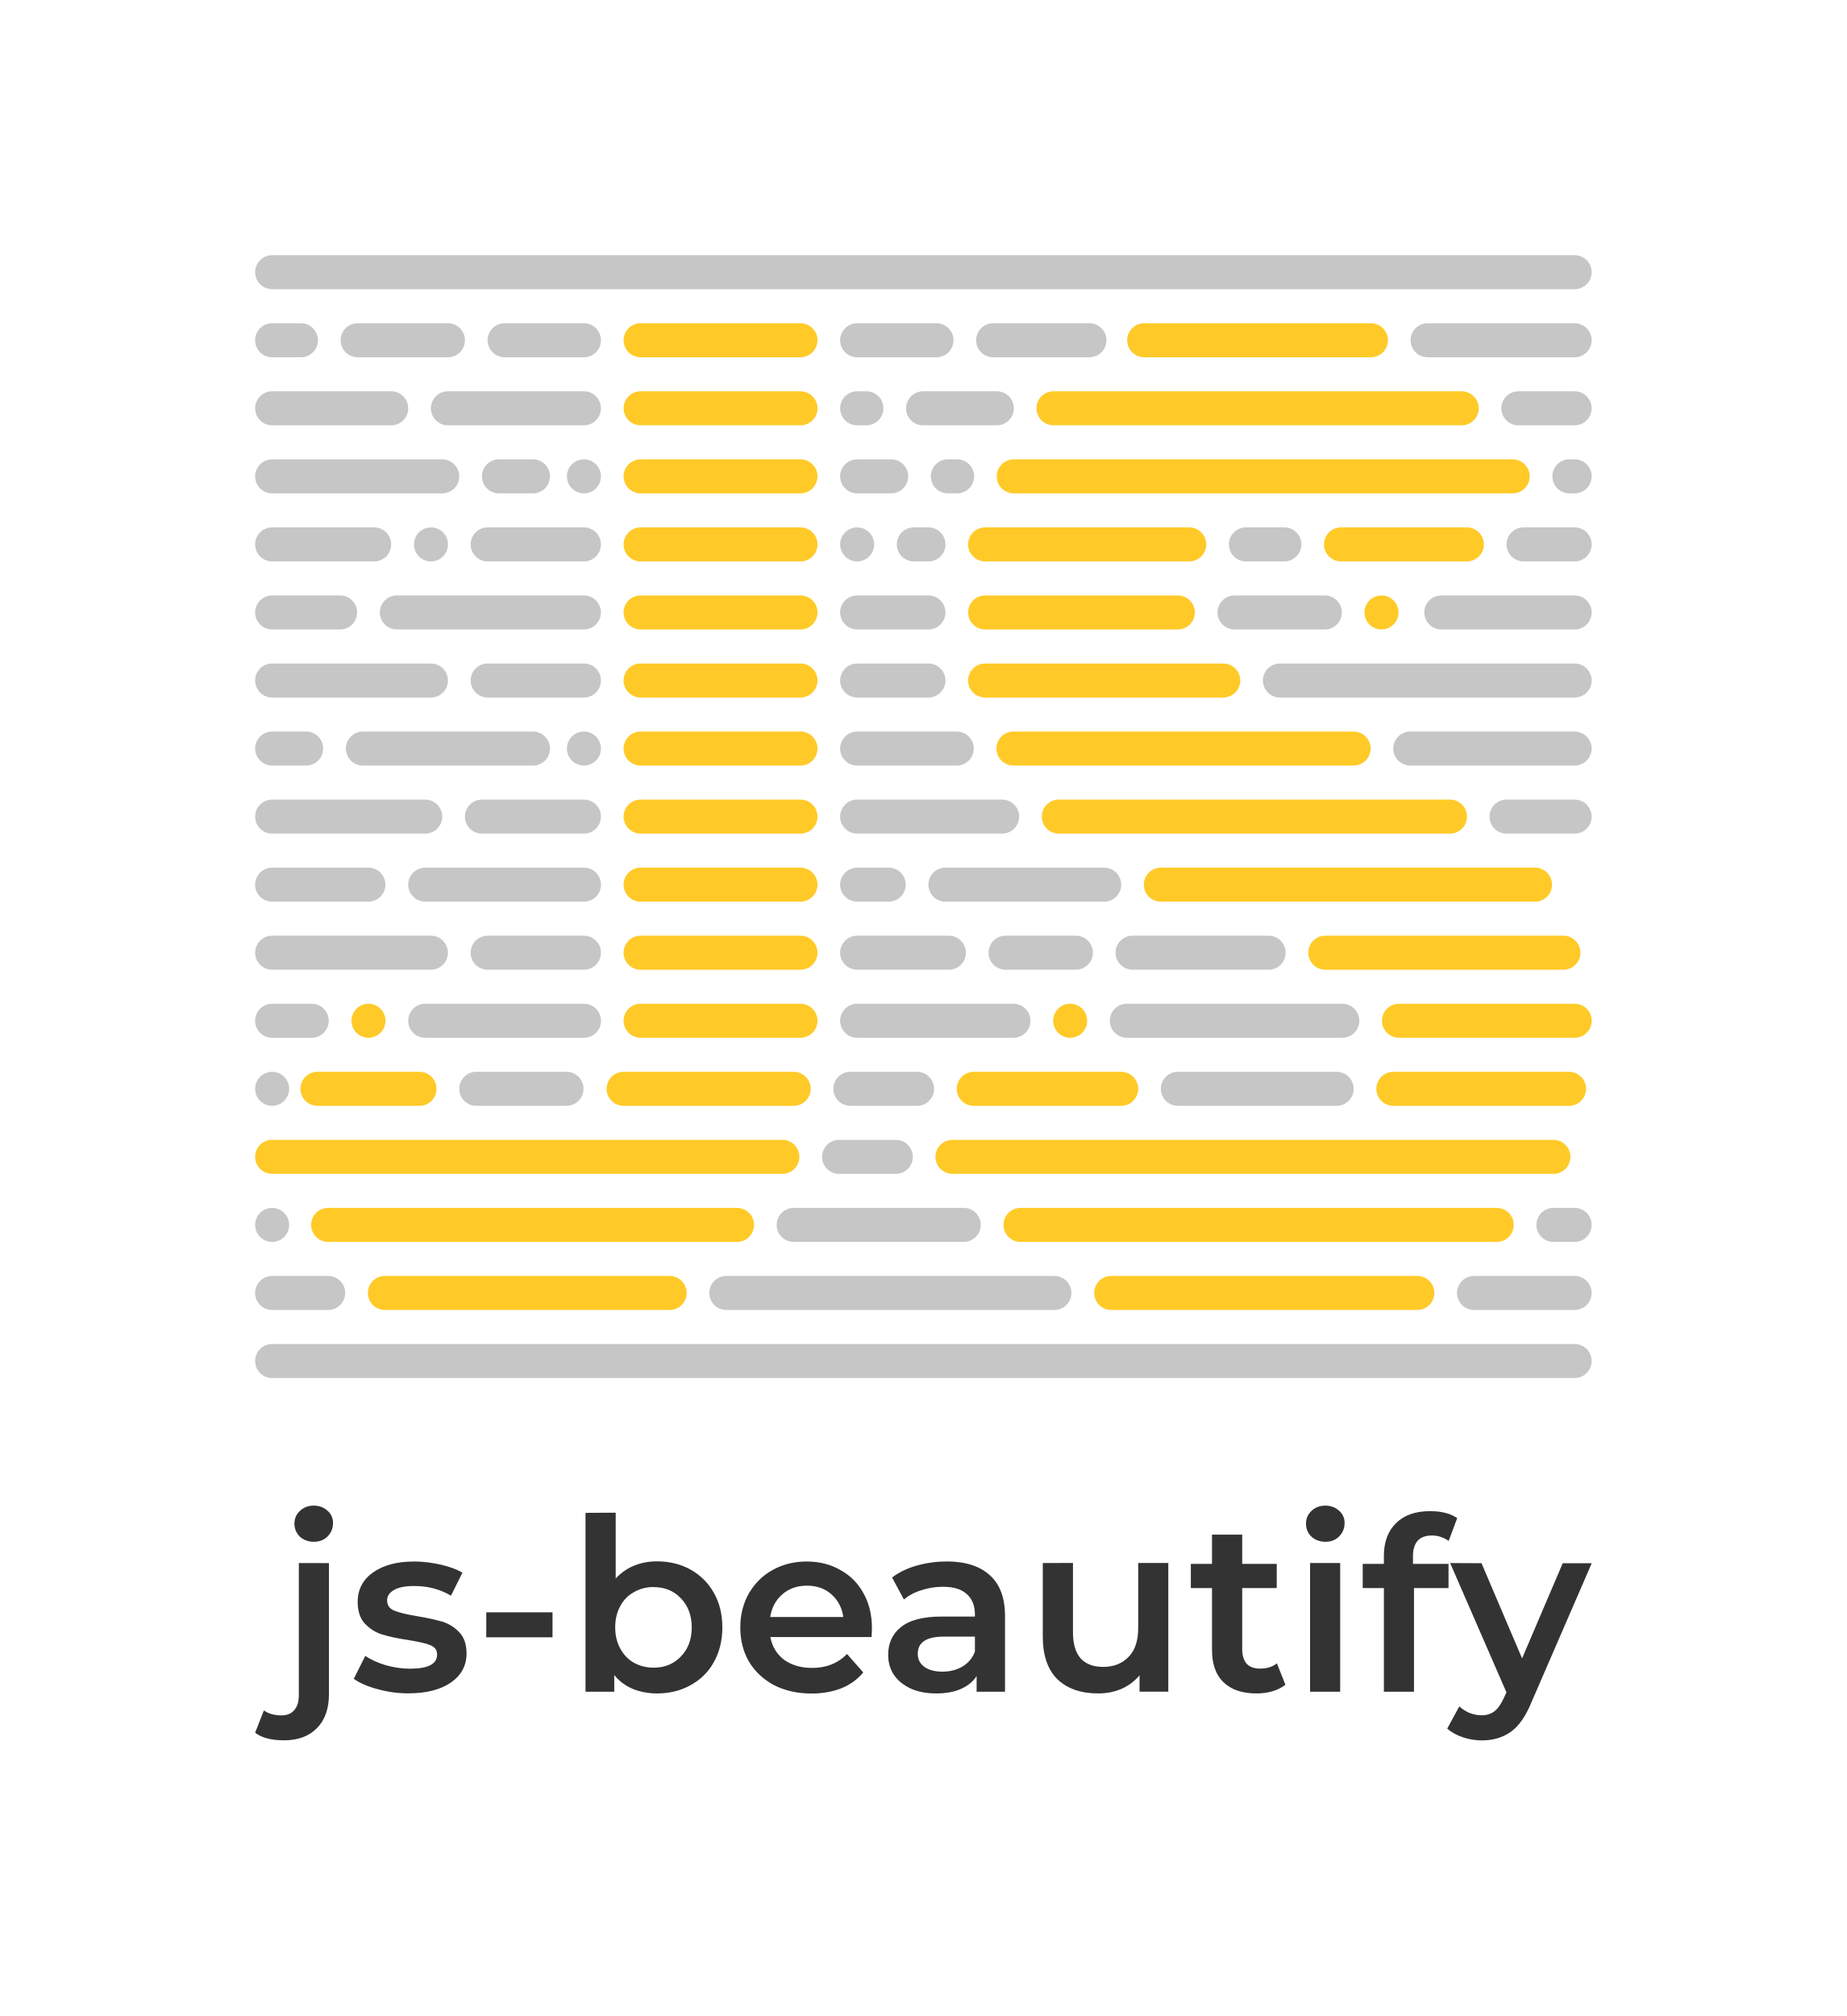
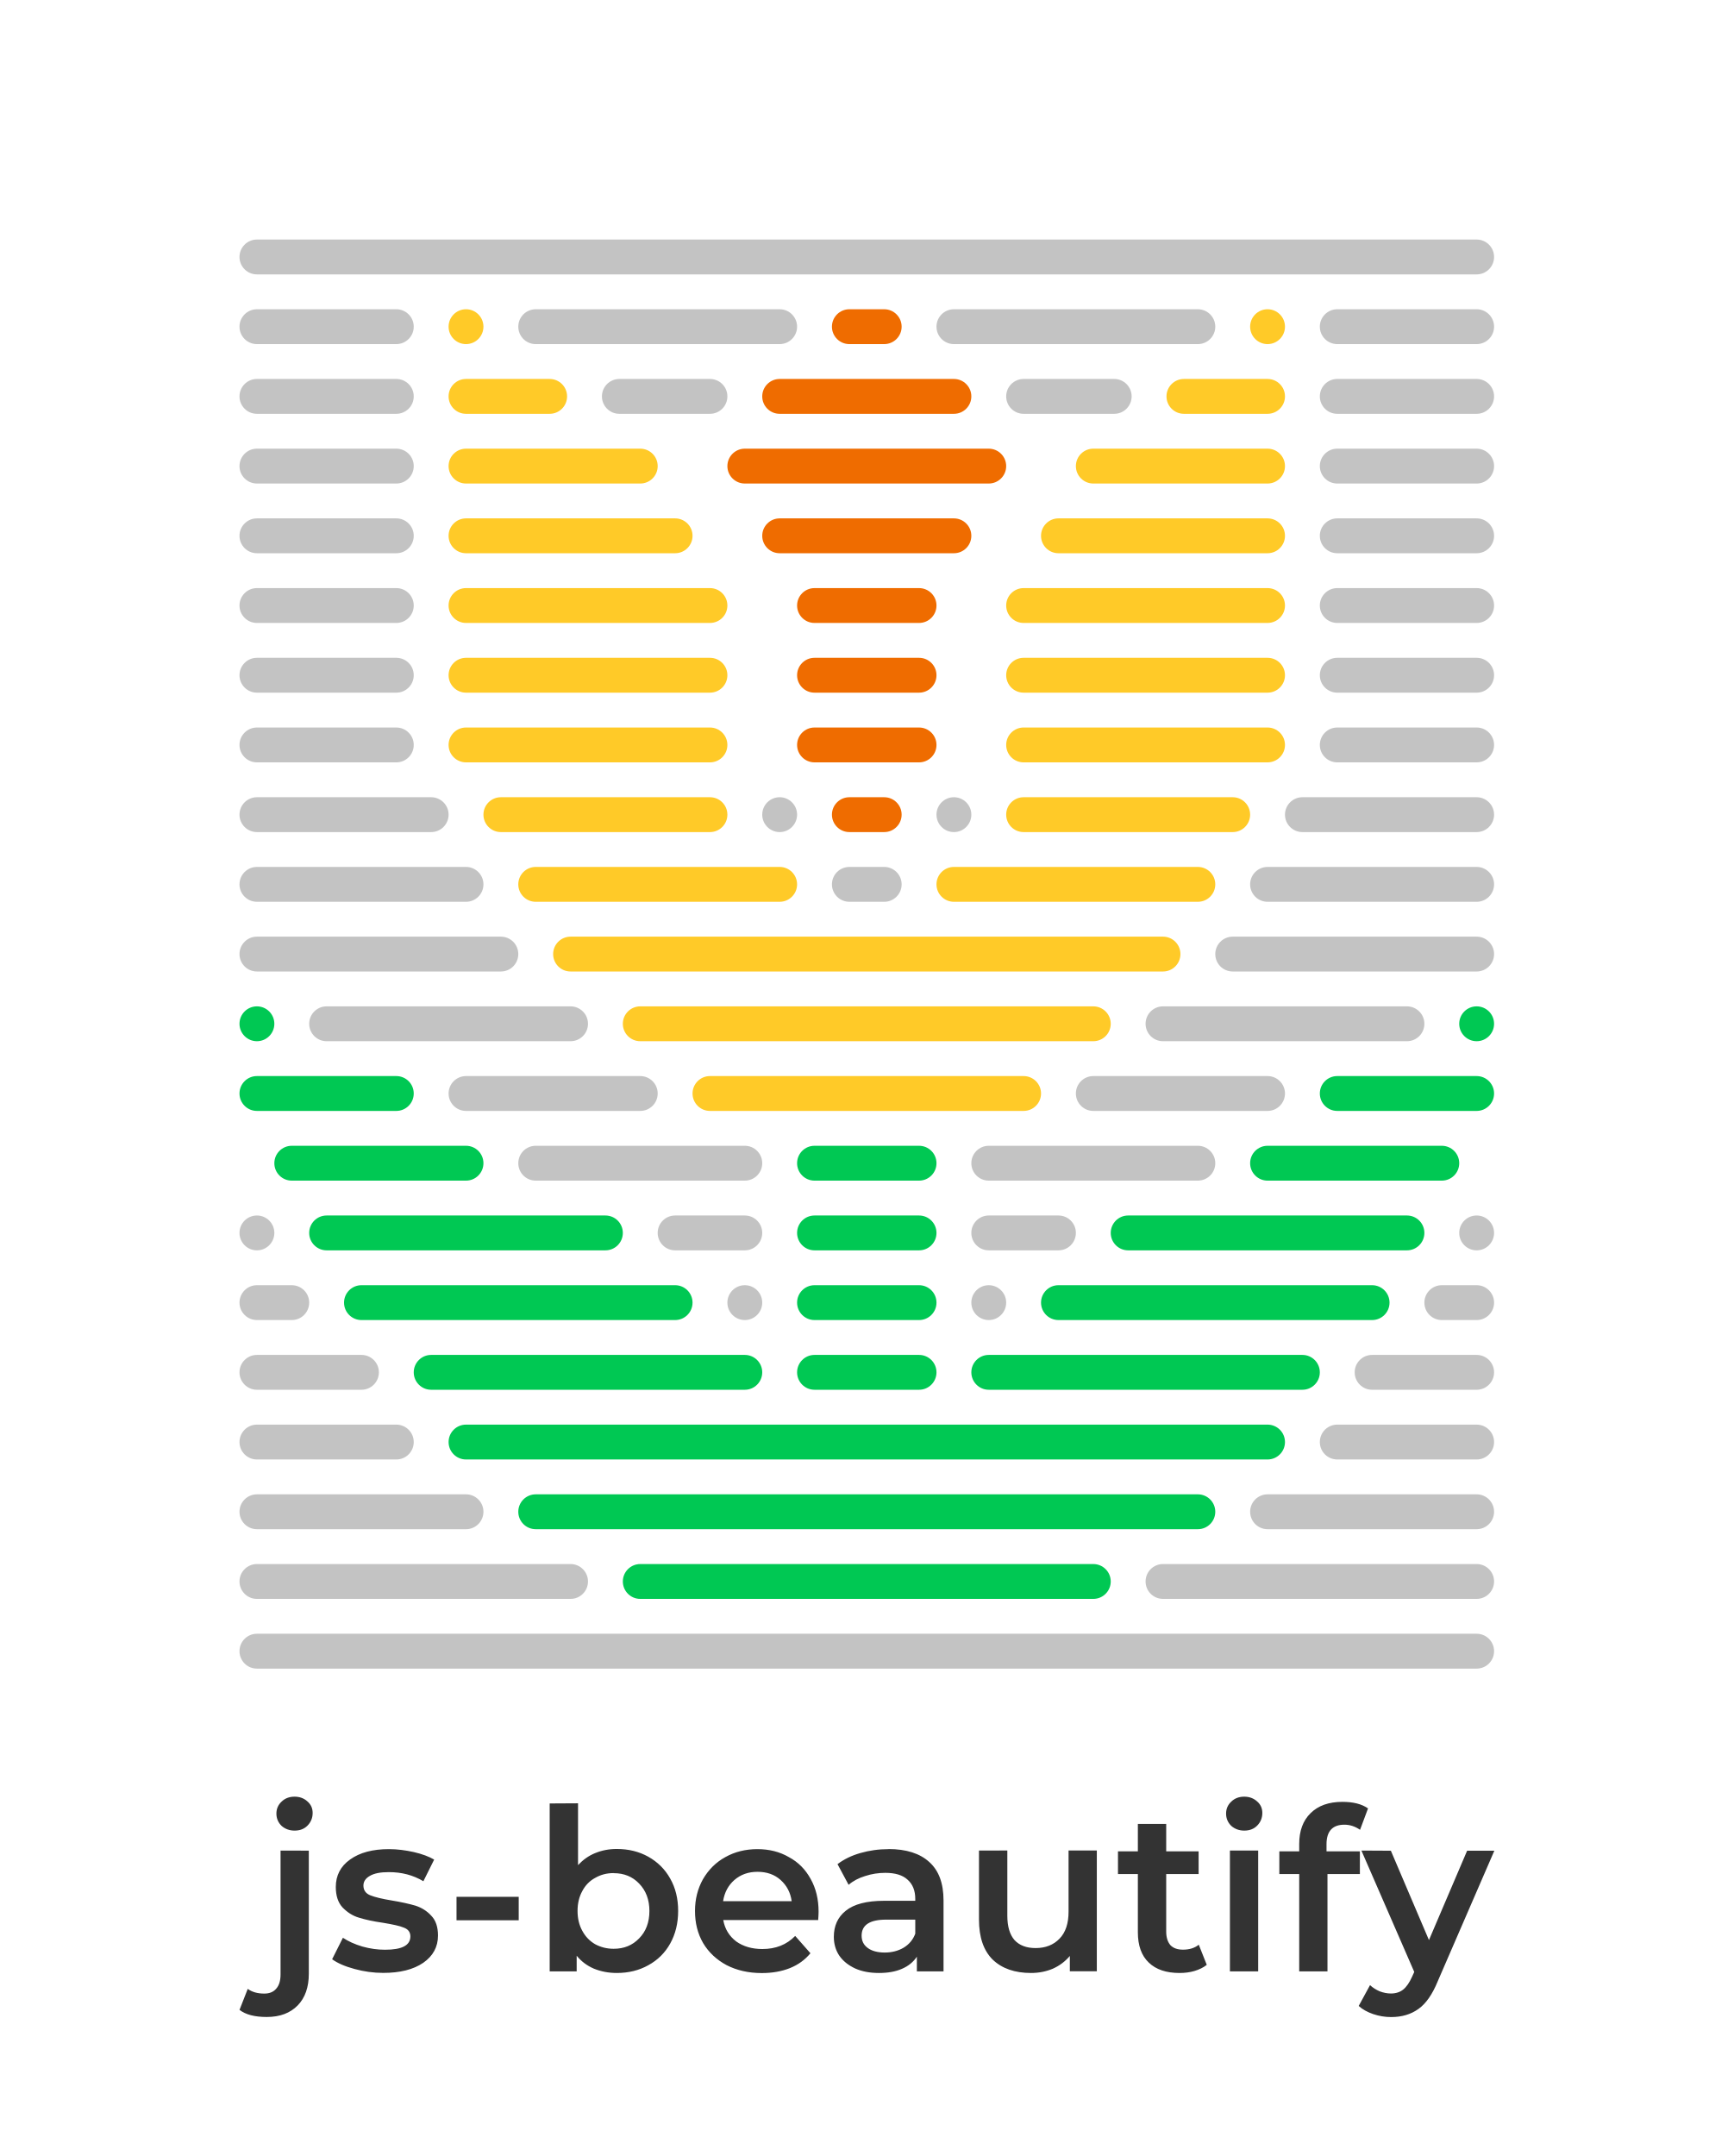
- <svg xmlns="http://www.w3.org/2000/svg" version="1.1" viewBox="0 0 217.168 237">
-   <g id="javascript">
-     <rect x="43.256" y="150" width="37.488" height="4" rx="2" fill="#ffca28" />
-     <rect x="36.584" y="142" width="52.08" height="4" rx="2" fill="#ffca28" />
-     <rect x="30" y="134" width="64" height="4" rx="2" fill="#ffca28" />
-     <rect x="35.328" y="126" width="16" height="4" rx="2" fill="#ffca28" />
-     <rect x="41.328" y="118" width="4" height="4" rx="2" fill="#ffca28" />
-     <rect x="71.328" y="126" width="24" height="4" rx="2" fill="#ffca28" />
-     <rect x="73.328" y="118" width="22.8" height="4" rx="2" fill="#ffca28" />
-     <rect x="73.328" y="110" width="22.8" height="4" rx="2" fill="#ffca28" />
-     <rect x="73.328" y="102" width="22.8" height="4" rx="2" fill="#ffca28" />
-     <rect x="73.328" y="94" width="22.8" height="4" rx="2" fill="#ffca28" />
-     <rect x="73.328" y="86" width="22.8" height="4" rx="2" fill="#ffca28" />
-     <rect x="73.328" y="78" width="22.8" height="4" rx="2" fill="#ffca28" />
-     <rect x="73.328" y="70" width="22.8" height="4" rx="2" fill="#ffca28" />
-     <rect x="73.328" y="62" width="22.8" height="4" rx="2" fill="#ffca28" />
-     <rect x="73.328" y="54" width="22.8" height="4" rx="2" fill="#ffca28" />
-     <rect x="73.328" y="46" width="22.8" height="4" rx="2" fill="#ffca28" />
-     <rect x="73.328" y="38" width="22.8" height="4" rx="2" fill="#ffca28" />
-     <rect x="128.664" y="150" width="40" height="4" rx="2" fill="#ffca28" />
-     <rect x="118" y="142" width="60" height="4" rx="2" fill="#ffca28" />
-     <rect x="110" y="134" width="74.664" height="4" rx="2" fill="#ffca28" />
-     <rect x="112.504" y="126" width="21.336" height="4" rx="2" fill="#ffca28" />
-     <rect x="123.84" y="118" width="4" height="4" rx="2" fill="#ffca28" />
-     <rect x="161.84" y="126" width="24.664" height="4" rx="2" fill="#ffca28" />
-     <rect x="162.504" y="118" width="24.664" height="4" rx="2" fill="#ffca28" />
-     <rect x="153.84" y="110" width="32" height="4" rx="2" fill="#ffca28" />
-     <rect x="134.504" y="102" width="48" height="4" rx="2" fill="#ffca28" />
-     <rect x="122.504" y="94" width="50" height="4" rx="2" fill="#ffca28" />
-     <rect x="117.168" y="86" width="44" height="4" rx="2" fill="#ffca28" />
-     <rect x="113.84" y="78" width="32" height="4" rx="2" fill="#ffca28" />
-     <rect x="113.84" y="70" width="26.664" height="4" rx="2" fill="#ffca28" />
-     <rect x="113.84" y="62" width="28" height="4" rx="2" fill="#ffca28" />
-     <rect x="160.448" y="70" width="4" height="4" rx="2" fill="#ffca28" />
-     <rect x="155.688" y="62" width="18.8" height="4" rx="2" fill="#ffca28" />
-     <rect x="117.208" y="54" width="62.664" height="4" rx="2" fill="#ffca28" />
-     <rect x="121.88" y="46" width="52" height="4" rx="2" fill="#ffca28" />
-     <rect x="132.544" y="38" width="30.664" height="4" rx="2" fill="#ffca28" />
+ <svg xmlns="http://www.w3.org/2000/svg" version="1.1" viewBox="0 0 217.168 270">
+   <g id="tulip" transform="matrix(0.873, 0, 0, 0.873, 3.807, 16.903)">
+     <rect width="5" height="5" x="60" y="25" fill="#ffca28" rx="2.5" ry="2.5" />
+     <rect width="10" height="5" x="115" y="25" fill="#ef6c00" rx="2.5" ry="2.5" />
+     <rect width="5" height="5" x="175" y="25" fill="#ffca28" rx="2.5" ry="2.5" />
+     <rect width="17" height="5" x="60" y="35" fill="#ffca28" rx="2.5" ry="2.5" />
+     <rect width="30" height="5" x="105" y="35" fill="#ef6c00" rx="2.5" ry="2.5" />
+     <rect width="17" height="5" x="163" y="35" fill="#ffca28" rx="2.5" ry="2.5" />
+     <rect width="30" height="5" x="60" y="45" fill="#ffca28" rx="2.5" ry="2.5" />
+     <rect width="40" height="5" x="100" y="45" fill="#ef6c00" rx="2.5" ry="2.5" />
+     <rect width="30" height="5" x="150" y="45" fill="#ffca28" rx="2.5" ry="2.5" />
+     <rect width="35" height="5" x="60" y="55" fill="#ffca28" rx="2.5" ry="2.5" />
+     <rect width="30" height="5" x="105" y="55" fill="#ef6c00" rx="2.5" ry="2.5" />
+     <rect width="35" height="5" x="145" y="55" fill="#ffca28" rx="2.5" ry="2.5" />
+     <rect width="40" height="5" x="60" y="65" fill="#ffca28" rx="2.5" ry="2.5" />
+     <rect width="20" height="5" x="110" y="65" fill="#ef6c00" rx="2.5" ry="2.5" />
+     <rect width="40" height="5" x="140" y="65" fill="#ffca28" rx="2.5" ry="2.5" />
+     <rect width="40" height="5" x="60" y="75" fill="#ffca28" rx="2.5" ry="2.5" />
+     <rect width="20" height="5" x="110" y="75" fill="#ef6c00" rx="2.5" ry="2.5" />
+     <rect width="40" height="5" x="140" y="75" fill="#ffca28" rx="2.5" ry="2.5" />
+     <rect width="40" height="5" x="60" y="85" fill="#ffca28" rx="2.5" ry="2.5" />
+     <rect width="20" height="5" x="110" y="85" fill="#ef6c00" rx="2.5" ry="2.5" />
+     <rect width="40" height="5" x="140" y="85" fill="#ffca28" rx="2.5" ry="2.5" />
+     <rect width="35" height="5" x="65" y="95" fill="#ffca28" rx="2.5" ry="2.5" />
+     <rect width="10" height="5" x="115" y="95" fill="#ef6c00" rx="2.5" ry="2.5" />
+     <rect width="35" height="5" x="140" y="95" fill="#ffca28" rx="2.5" ry="2.5" />
+     <rect width="40" height="5" x="70" y="105" fill="#ffca28" rx="2.5" ry="2.5" />
+     <rect width="40" height="5" x="130" y="105" fill="#ffca28" rx="2.5" ry="2.5" />
+     <rect width="90" height="5" x="75" y="115" fill="#ffca28" rx="2.5" ry="2.5" />
+     <rect width="5" height="5" x="30" y="125" fill="#00c853" rx="2.5" ry="2.5" />
+     <rect width="70" height="5" x="85" y="125" fill="#ffca28" rx="2.5" ry="2.5" />
+     <rect width="5" height="5" x="205" y="125" fill="#00c853" rx="2.5" ry="2.5" />
+     <rect width="25" height="5" x="30" y="135" fill="#00c853" rx="2.5" ry="2.5" />
+     <rect width="50" height="5" x="95" y="135" fill="#ffca28" rx="2.5" ry="2.5" />
+     <rect width="25" height="5" x="185" y="135" fill="#00c853" rx="2.5" ry="2.5" />
+     <rect width="30" height="5" x="35" y="145" fill="#00c853" rx="2.5" ry="2.5" />
+     <rect width="20" height="5" x="110" y="145" fill="#00c853" rx="2.5" ry="2.5" />
+     <rect width="30" height="5" x="175" y="145" fill="#00c853" rx="2.5" ry="2.5" />
+     <rect width="45" height="5" x="40" y="155" fill="#00c853" rx="2.5" ry="2.5" />
+     <rect width="20" height="5" x="110" y="155" fill="#00c853" rx="2.5" ry="2.5" />
+     <rect width="45" height="5" x="155" y="155" fill="#00c853" rx="2.5" ry="2.5" />
+     <rect width="50" height="5" x="45" y="165" fill="#00c853" rx="2.5" ry="2.5" />
+     <rect width="20" height="5" x="110" y="165" fill="#00c853" rx="2.5" ry="2.5" />
+     <rect width="50" height="5" x="145" y="165" fill="#00c853" rx="2.5" ry="2.5" />
+     <rect width="50" height="5" x="55" y="175" fill="#00c853" rx="2.5" ry="2.5" />
+     <rect width="20" height="5" x="110" y="175" fill="#00c853" rx="2.5" ry="2.5" />
+     <rect width="50" height="5" x="135" y="175" fill="#00c853" rx="2.5" ry="2.5" />
+     <rect width="120" height="5" x="60" y="185" fill="#00c853" rx="2.5" ry="2.5" />
+     <rect width="100" height="5" x="70" y="195" fill="#00c853" rx="2.5" ry="2.5" />
+     <rect width="70" height="5" x="85" y="205" fill="#00c853" rx="2.5" ry="2.5" />
  </g>
-   <g id="waterfall">
-     <rect x="30" y="158" width="157.16" height="4" rx="2" fill="#888888" fill-opacity="0.48" />
-     <rect x="30" y="150" width="10.592" height="4" rx="2" fill="#888888" fill-opacity="0.48" />
-     <rect x="30" y="142" width="4" height="4" rx="2" fill="#888888" fill-opacity="0.48" />
-     <rect x="30" y="126" width="4" height="4" rx="2" fill="#888888" fill-opacity="0.48" />
-     <rect x="30" y="118" width="8.656" height="4" rx="2" fill="#888888" fill-opacity="0.48" />
-     <rect x="54" y="126" width="14.616" height="4" rx="2" fill="#888888" fill-opacity="0.48" />
-     <rect x="48" y="118" width="22.672" height="4" rx="2" fill="#888888" fill-opacity="0.48" />
-     <rect x="30" y="110" width="22.672" height="4" rx="2" fill="#888888" fill-opacity="0.48" />
-     <rect x="55.345" y="110" width="15.32" height="4" rx="2" fill="#888888" fill-opacity="0.48" />
-     <rect x="30" y="102" width="15.32" height="4" rx="2" fill="#888888" fill-opacity="0.48" />
-     <rect x="48" y="102" width="22.672" height="4" rx="2" fill="#888888" fill-opacity="0.48" />
-     <rect x="30" y="94" width="22" height="4" rx="2" fill="#888888" fill-opacity="0.48" />
-     <rect x="54.672" y="94" width="15.992" height="4" rx="2" fill="#888888" fill-opacity="0.48" />
-     <rect x="30" y="86" width="8" height="4" rx="2" fill="#888888" fill-opacity="0.48" />
-     <rect x="40.672" y="86" width="24" height="4" rx="2" fill="#888888" fill-opacity="0.48" />
-     <rect x="66.664" y="86" width="4" height="4" rx="2" fill="#888888" fill-opacity="0.48" />
-     <rect x="30" y="78" width="22.672" height="4" rx="2" fill="#888888" fill-opacity="0.48" />
-     <rect x="55.345" y="78" width="15.32" height="4" rx="2" fill="#888888" fill-opacity="0.48" />
-     <rect x="30" y="70" width="11.992" height="4" rx="2" fill="#888888" fill-opacity="0.48" />
-     <rect x="44.664" y="70" width="26" height="4" rx="2" fill="#888888" fill-opacity="0.48" />
-     <rect x="30" y="62" width="16" height="4" rx="2" fill="#888888" fill-opacity="0.48" />
-     <rect x="48.68" y="62" width="4" height="4" rx="2" fill="#888888" fill-opacity="0.48" />
-     <rect x="55.345" y="62" width="15.32" height="4" rx="2" fill="#888888" fill-opacity="0.48" />
-     <rect x="30" y="54" width="24" height="4" rx="2" fill="#888888" fill-opacity="0.48" />
-     <rect x="56.672" y="54" width="8" height="4" rx="2" fill="#888888" fill-opacity="0.48" />
-     <rect x="66.664" y="54" width="4" height="4" rx="2" fill="#888888" fill-opacity="0.48" />
-     <rect x="30" y="46" width="18" height="4" rx="2" fill="#888888" fill-opacity="0.48" />
-     <rect x="50.672" y="46" width="19.992" height="4" rx="2" fill="#888888" fill-opacity="0.48" />
-     <rect x="30" y="38" width="7.384" height="4" rx="2" fill="#888888" fill-opacity="0.48" />
-     <rect x="40.056" y="38" width="14.616" height="4" rx="2" fill="#888888" fill-opacity="0.48" />
-     <rect x="57.336" y="38" width="13.328" height="4" rx="2" fill="#888888" fill-opacity="0.48" />
-     <rect x="83.408" y="150" width="42.576" height="4" rx="2" fill="#888888" fill-opacity="0.48" />
-     <rect x="91.328" y="142" width="24" height="4" rx="2" fill="#888888" fill-opacity="0.48" />
-     <rect x="96.664" y="134" width="10.672" height="4" rx="2" fill="#888888" fill-opacity="0.48" />
-     <rect x="97.993" y="126" width="11.848" height="4" rx="2" fill="#888888" fill-opacity="0.48" />
-     <rect x="136.504" y="126" width="22.672" height="4" rx="2" fill="#888888" fill-opacity="0.48" />
-     <rect x="98.792" y="118" width="22.376" height="4" rx="2" fill="#888888" fill-opacity="0.48" />
-     <rect x="130.504" y="118" width="29.336" height="4" rx="2" fill="#888888" fill-opacity="0.48" />
-     <rect x="98.792" y="110" width="14.784" height="4" rx="2" fill="#888888" fill-opacity="0.48" />
-     <rect x="116.24" y="110" width="12.272" height="4" rx="2" fill="#888888" fill-opacity="0.48" />
-     <rect x="131.176" y="110" width="20" height="4" rx="2" fill="#888888" fill-opacity="0.48" />
-     <rect x="98.792" y="102" width="7.712" height="4" rx="2" fill="#888888" fill-opacity="0.48" />
-     <rect x="109.168" y="102" width="22.672" height="4" rx="2" fill="#888888" fill-opacity="0.48" />
-     <rect x="98.792" y="94" width="21.048" height="4" rx="2" fill="#888888" fill-opacity="0.48" />
-     <rect x="98.792" y="86" width="15.712" height="4" rx="2" fill="#888888" fill-opacity="0.48" />
-     <rect x="98.792" y="78" width="12.384" height="4" rx="2" fill="#888888" fill-opacity="0.48" />
-     <rect x="98.792" y="70" width="12.384" height="4" rx="2" fill="#888888" fill-opacity="0.48" />
-     <rect x="98.792" y="62" width="4" height="4" rx="2" fill="#888888" fill-opacity="0.48" />
-     <rect x="105.456" y="62" width="5.72" height="4" rx="2" fill="#888888" fill-opacity="0.48" />
-     <rect x="98.792" y="54" width="8" height="4" rx="2" fill="#888888" fill-opacity="0.48" />
-     <rect x="109.456" y="54" width="5.088" height="4" rx="2" fill="#888888" fill-opacity="0.48" />
-     <rect x="98.792" y="46" width="5.088" height="4" rx="2" fill="#888888" fill-opacity="0.48" />
-     <rect x="106.544" y="46" width="12.672" height="4" rx="2" fill="#888888" fill-opacity="0.48" />
-     <rect x="98.792" y="38" width="13.328" height="4" rx="2" fill="#888888" fill-opacity="0.48" />
-     <rect x="114.784" y="38" width="15.32" height="4" rx="2" fill="#888888" fill-opacity="0.48" />
-     <rect x="171.328" y="150" width="15.832" height="4" rx="2" fill="#888888" fill-opacity="0.48" />
-     <rect x="180.664" y="142" width="6.496" height="4" rx="2" fill="#888888" fill-opacity="0.48" />
-     <rect x="175.152" y="94" width="12.008" height="4" rx="2" fill="#888888" fill-opacity="0.48" />
-     <rect x="163.832" y="86" width="23.328" height="4" rx="2" fill="#888888" fill-opacity="0.48" />
-     <rect x="148.504" y="78" width="38.656" height="4" rx="2" fill="#888888" fill-opacity="0.48" />
-     <rect x="143.168" y="70" width="14.616" height="4" rx="2" fill="#888888" fill-opacity="0.48" />
-     <rect x="144.504" y="62" width="8.52" height="4" rx="2" fill="#888888" fill-opacity="0.48" />
-     <rect x="167.48" y="70" width="19.68" height="4" rx="2" fill="#888888" fill-opacity="0.48" />
-     <rect x="177.152" y="62" width="10.008" height="4" rx="2" fill="#888888" fill-opacity="0.48" />
-     <rect x="182.544" y="54" width="4.616" height="4" rx="2" fill="#888888" fill-opacity="0.48" />
-     <rect x="176.544" y="46" width="10.616" height="4" rx="2" fill="#888888" fill-opacity="0.48" />
-     <rect x="165.872" y="38" width="21.288" height="4" rx="2" fill="#888888" fill-opacity="0.48" />
-     <rect x="30" y="30" width="157.16" height="4" rx="2" fill="#888888" fill-opacity="0.48" />
+   <g id="waterfall" fill-opacity="0.5" transform="matrix(0.873,0,0,0.873,3.807,16.903)">
+     <rect width="180" height="5" x="30" y="15" fill="#888888" rx="2.5" ry="2.5" />
+     <rect width="25" height="5" x="30" y="25" fill="#888888" rx="2.5" ry="2.5" />
+     <rect width="40" height="5" x="70" y="25" fill="#888888" rx="2.5" ry="2.5" />
+     <rect width="40" height="5" x="130" y="25" fill="#888888" rx="2.5" ry="2.5" />
+     <rect width="25" height="5" x="185" y="25" fill="#888888" rx="2.5" ry="2.5" />
+     <rect width="25" height="5" x="30" y="35" fill="#888888" rx="2.5" ry="2.5" />
+     <rect width="18" height="5" x="82" y="35" fill="#888888" rx="2.5" ry="2.5" />
+     <rect width="18" height="5" x="140" y="35" fill="#888888" rx="2.5" ry="2.5" />
+     <rect width="25" height="5" x="185" y="35" fill="#888888" rx="2.5" ry="2.5" />
+     <rect width="25" height="5" x="30" y="45" fill="#888888" rx="2.5" ry="2.5" />
+     <rect width="25" height="5" x="185" y="45" fill="#888888" rx="2.5" ry="2.5" />
+     <rect width="25" height="5" x="30" y="55" fill="#888888" rx="2.5" ry="2.5" />
+     <rect width="25" height="5" x="185" y="55" fill="#888888" rx="2.5" ry="2.5" />
+     <rect width="25" height="5" x="30" y="65" fill="#888888" rx="2.5" ry="2.5" />
+     <rect width="25" height="5" x="185" y="65" fill="#888888" rx="2.5" ry="2.5" />
+     <rect width="25" height="5" x="30" y="75" fill="#888888" rx="2.5" ry="2.5" />
+     <rect width="25" height="5" x="185" y="75" fill="#888888" rx="2.5" ry="2.5" />
+     <rect width="25" height="5" x="30" y="85" fill="#888888" rx="2.5" ry="2.5" />
+     <rect width="25" height="5" x="185" y="85" fill="#888888" rx="2.5" ry="2.5" />
+     <rect width="30" height="5" x="30" y="95" fill="#888888" rx="2.5" ry="2.5" />
+     <rect width="5" height="5" x="105" y="95" fill="#888888" rx="2.5" ry="2.5" />
+     <rect width="5" height="5" x="130" y="95" fill="#888888" rx="2.5" ry="2.5" />
+     <rect width="30" height="5" x="180" y="95" fill="#888888" rx="2.5" ry="2.5" />
+     <rect width="35" height="5" x="30" y="105" fill="#888888" rx="2.5" ry="2.5" />
+     <rect width="10" height="5" x="115" y="105" fill="#888888" rx="2.5" ry="2.5" />
+     <rect width="35" height="5" x="175" y="105" fill="#888888" rx="2.5" ry="2.5" />
+     <rect width="40" height="5" x="30" y="115" fill="#888888" rx="2.5" ry="2.5" />
+     <rect width="40" height="5" x="170" y="115" fill="#888888" rx="2.5" ry="2.5" />
+     <rect width="40" height="5" x="40" y="125" fill="#888888" rx="2.5" ry="2.5" />
+     <rect width="40" height="5" x="160" y="125" fill="#888888" rx="2.5" ry="2.5" />
+     <rect width="30" height="5" x="60" y="135" fill="#888888" rx="2.5" ry="2.5" />
+     <rect width="30" height="5" x="150" y="135" fill="#888888" rx="2.5" ry="2.5" />
+     <rect width="35" height="5" x="70" y="145" fill="#888888" rx="2.5" ry="2.5" />
+     <rect width="35" height="5" x="135" y="145" fill="#888888" rx="2.5" ry="2.5" />
+     <rect width="5" height="5" x="30" y="155" fill="#888888" rx="2.5" ry="2.5" />
+     <rect width="15" height="5" x="90" y="155" fill="#888888" rx="2.5" ry="2.5" />
+     <rect width="15" height="5" x="135" y="155" fill="#888888" rx="2.5" ry="2.5" />
+     <rect width="5" height="5" x="205" y="155" fill="#888888" rx="2.5" ry="2.5" />
+     <rect width="10" height="5" x="30" y="165" fill="#888888" rx="2.5" ry="2.5" />
+     <rect width="5" height="5" x="100" y="165" fill="#888888" rx="2.5" ry="2.5" />
+     <rect width="5" height="5" x="135" y="165" fill="#888888" rx="2.5" ry="2.5" />
+     <rect width="10" height="5" x="200" y="165" fill="#888888" rx="2.5" ry="2.5" />
+     <rect width="20" height="5" x="30" y="175" fill="#888888" rx="2.5" ry="2.5" />
+     <rect width="20" height="5" x="190" y="175" fill="#888888" rx="2.5" ry="2.5" />
+     <rect width="25" height="5" x="30" y="185" fill="#888888" rx="2.5" ry="2.5" />
+     <rect width="25" height="5" x="185" y="185" fill="#888888" rx="2.5" ry="2.5" />
+     <rect width="35" height="5" x="30" y="195" fill="#888888" rx="2.5" ry="2.5" />
+     <rect width="35" height="5" x="175" y="195" fill="#888888" rx="2.5" ry="2.5" />
+     <rect width="50" height="5" x="30" y="205" fill="#888888" rx="2.5" ry="2.5" />
+     <rect width="50" height="5" x="160" y="205" fill="#888888" rx="2.5" ry="2.5" />
+     <rect width="180" height="5" x="30" y="215" fill="#888888" rx="2.5" ry="2.5" />
  </g>
-   <path id="banner-text" d="m 36.89 177 c -0.64 0 -1.19 0.2 -1.62 0.62 -0.43 0.4 -0.65 0.9 -0.65 1.5 0 0.6 0.22 1.12 0.65 1.54 0.43 0.38 0.99 0.59 1.62 0.59 0.67 0 1.2 -0.2 1.62 -0.62 0.43 -0.43 0.65 -0.97 0.65 -1.59 0 -0.59 -0.22 -1.07 -0.65 -1.44 C 38.08 177.2 37.54 177 36.89 177 Z m 118.95 0 c -0.64 0 -1.19 0.2 -1.62 0.62 -0.43 0.4 -0.65 0.9 -0.65 1.5 0 0.6 0.22 1.12 0.65 1.54 0.43 0.38 0.99 0.59 1.62 0.59 0.67 0 1.2 -0.2 1.62 -0.62 0.43 -0.43 0.65 -0.97 0.65 -1.59 0 -0.59 -0.22 -1.07 -0.65 -1.44 C 157.02 177.2 156.49 177 155.83 177 Z m 12.31 0.65 c -1.72 0 -3.04 0.47 -4 1.42 -0.94 0.92 -1.42 2.21 -1.42 3.83 v 0.95 h -2.49 v 2.84 h 2.49 v 12.19 h 3.54 v -12.19 h 4.06 v -2.84 h -4.18 v -0.9 c 0 -1.62 0.75 -2.44 2.24 -2.44 0.7 0 1.35 0.22 1.96 0.64 l 1 -2.68 c -0.79 -0.55 -1.84 -0.82 -3.21 -0.82 z m -99.3 0.2 v 21.03 h 3.38 v -1.96 c 0.59 0.72 1.3 1.25 2.16 1.62 0.87 0.35 1.82 0.54 2.86 0.54 1.47 0 2.79 -0.32 3.95 -0.97 1.17 -0.64 2.09 -1.54 2.74 -2.71 0.67 -1.2 1 -2.56 1 -4.1 0 -1.52 -0.33 -2.88 -1 -4.05 -0.65 -1.17 -1.57 -2.07 -2.74 -2.73 -1.15 -0.64 -2.47 -0.97 -3.95 -0.97 -0.99 0 -1.89 0.18 -2.71 0.52 -0.82 0.33 -1.52 0.84 -2.14 1.5 v -7.74 z m 73.67 2.56 v 3.44 h -2.49 v 2.84 h 2.49 v 7.29 c 0 1.66 0.45 2.93 1.37 3.8 0.9 0.87 2.19 1.3 3.85 1.3 0.67 0 1.29 -0.08 1.87 -0.25 0.6 -0.18 1.12 -0.43 1.54 -0.77 l -1 -2.52 c -0.52 0.42 -1.19 0.62 -1.97 0.62 -0.69 0 -1.2 -0.18 -1.57 -0.55 -0.35 -0.4 -0.54 -0.97 -0.54 -1.71 v -7.21 h 4.06 v -2.84 h -4.06 v -3.44 z m -93.8 3.16 c -2.04 0 -3.66 0.43 -4.87 1.3 -1.2 0.85 -1.79 2.01 -1.79 3.44 0 1.09 0.28 1.96 0.85 2.57 0.59 0.6 1.25 1.04 2.04 1.27 0.79 0.25 1.81 0.47 3.06 0.65 1.19 0.2 2.06 0.38 2.57 0.6 0.55 0.2 0.82 0.57 0.82 1.1 0 1.12 -1.05 1.67 -3.18 1.67 -0.92 0 -1.86 -0.13 -2.83 -0.4 -0.95 -0.28 -1.76 -0.65 -2.44 -1.1 l -1.35 2.69 c 0.69 0.5 1.62 0.9 2.81 1.22 1.17 0.32 2.36 0.49 3.59 0.49 2.11 0 3.78 -0.42 5.02 -1.27 1.22 -0.85 1.84 -1.99 1.84 -3.41 0 -1.07 -0.28 -1.91 -0.85 -2.49 -0.54 -0.59 -1.2 -1 -1.97 -1.25 -0.79 -0.23 -1.77 -0.45 -2.98 -0.65 -1.22 -0.2 -2.11 -0.42 -2.69 -0.65 -0.57 -0.23 -0.85 -0.65 -0.85 -1.22 0 -0.5 0.27 -0.9 0.79 -1.2 0.55 -0.33 1.34 -0.48 2.39 -0.48 1.61 0 3.04 0.37 4.33 1.14 l 1.35 -2.71 c -0.65 -0.38 -1.5 -0.7 -2.54 -0.94 -1.04 -0.23 -2.07 -0.37 -3.13 -0.37 z m 46.16 0 c -1.49 0 -2.84 0.33 -4.03 1 -1.19 0.65 -2.12 1.59 -2.81 2.78 -0.65 1.17 -0.99 2.49 -0.99 3.96 0 1.5 0.33 2.84 1.02 4.03 0.7 1.17 1.69 2.09 2.94 2.76 1.27 0.65 2.74 0.99 4.4 0.99 1.3 0 2.47 -0.2 3.53 -0.62 1.04 -0.42 1.89 -1.04 2.57 -1.86 l -1.91 -2.17 c -1.07 1.1 -2.44 1.64 -4.11 1.64 -1.3 0 -2.39 -0.32 -3.28 -0.95 -0.87 -0.67 -1.42 -1.55 -1.62 -2.68 h 11.89 c 0.03 -0.45 0.05 -0.8 0.05 -1.04 0 -1.55 -0.33 -2.93 -0.99 -4.1 -0.65 -1.19 -1.55 -2.11 -2.73 -2.74 -1.15 -0.67 -2.47 -1 -3.95 -1 z m 16.42 0 c -1.25 0 -2.42 0.17 -3.54 0.49 -1.12 0.32 -2.07 0.79 -2.86 1.39 l 1.39 2.59 c 0.57 -0.49 1.25 -0.85 2.07 -1.1 0.82 -0.27 1.67 -0.4 2.52 -0.4 1.24 0 2.17 0.28 2.79 0.85 0.65 0.57 0.97 1.37 0.97 2.42 v 0.23 h -3.91 c -2.17 0 -3.78 0.42 -4.8 1.25 -1 0.8 -1.49 1.89 -1.49 3.26 0 0.87 0.22 1.66 0.67 2.34 0.47 0.69 1.14 1.22 1.99 1.62 0.85 0.38 1.84 0.57 2.98 0.57 1.14 0 2.09 -0.17 2.89 -0.52 0.82 -0.35 1.44 -0.87 1.87 -1.52 v 1.84 h 3.34 v -8.88 c 0 -2.16 -0.6 -3.76 -1.79 -4.82 -1.17 -1.07 -2.88 -1.62 -5.1 -1.62 z m -76.16 0.18 v 15.5 c 0 0.8 -0.18 1.39 -0.54 1.79 -0.35 0.42 -0.85 0.62 -1.5 0.62 -0.85 0 -1.54 -0.2 -2.07 -0.59 L 30 203.7 c 0.77 0.6 1.91 0.89 3.41 0.89 1.66 0 2.94 -0.49 3.88 -1.45 0.92 -0.95 1.39 -2.27 1.39 -3.96 v -15.42 z m 87.48 0 v 8.64 c 0 2.21 0.57 3.88 1.72 5.02 1.17 1.12 2.78 1.67 4.8 1.67 0.97 0 1.89 -0.18 2.74 -0.54 0.85 -0.38 1.55 -0.92 2.12 -1.59 v 1.92 h 3.38 v -15.13 h -3.54 v 7.66 c 0 1.47 -0.37 2.61 -1.14 3.39 -0.74 0.77 -1.74 1.17 -2.99 1.17 -1.14 0 -2.02 -0.33 -2.64 -1 -0.6 -0.69 -0.9 -1.71 -0.9 -3.06 v -8.16 z m 31.43 0 v 15.13 h 3.54 v -15.13 z m 16.47 0 6.62 15.2 -0.27 0.59 c -0.33 0.75 -0.72 1.3 -1.12 1.62 -0.4 0.32 -0.92 0.49 -1.54 0.49 -0.47 0 -0.95 -0.1 -1.42 -0.28 -0.45 -0.2 -0.85 -0.45 -1.19 -0.77 l -1.42 2.61 c 0.47 0.43 1.09 0.77 1.82 1.02 0.74 0.25 1.49 0.37 2.24 0.37 1.34 0 2.47 -0.33 3.43 -1.02 0.94 -0.67 1.74 -1.82 2.41 -3.46 l 7.09 -16.35 h -3.41 l -4.78 11.19 -4.77 -11.19 z m -75.64 2.66 c 1.15 0 2.12 0.33 2.89 1.02 0.77 0.69 1.24 1.57 1.39 2.66 h -8.59 c 0.17 -1.1 0.65 -1.99 1.42 -2.66 0.8 -0.69 1.76 -1.02 2.89 -1.02 z m -18.02 0.17 c 1.3 0 2.36 0.43 3.19 1.3 0.85 0.87 1.29 2.02 1.29 3.43 0 1.42 -0.43 2.57 -1.29 3.44 -0.84 0.87 -1.89 1.3 -3.19 1.3 -0.85 0 -1.62 -0.2 -2.31 -0.57 -0.69 -0.4 -1.22 -0.95 -1.61 -1.67 -0.4 -0.72 -0.6 -1.55 -0.6 -2.51 0 -0.94 0.2 -1.77 0.6 -2.49 0.38 -0.72 0.92 -1.27 1.61 -1.64 0.69 -0.4 1.45 -0.6 2.31 -0.6 z m -19.68 2.96 v 2.94 h 7.79 v -2.94 z m 53.8 2.86 h 3.66 v 1.76 c -0.28 0.75 -0.77 1.34 -1.47 1.76 -0.69 0.4 -1.47 0.6 -2.36 0.6 -0.9 0 -1.62 -0.2 -2.12 -0.57 -0.52 -0.38 -0.77 -0.89 -0.77 -1.54 0 -1.34 1.02 -2.01 3.06 -2.01 z" fill="#333333" />
+   <path id="banner-text" d="m 36.89,225 c -0.64,0 -1.19,0.2 -1.62,0.62 -0.43,0.4 -0.65,0.9 -0.65,1.5 0,0.6 0.22,1.12 0.65,1.54 0.43,0.38 0.99,0.59 1.62,0.59 0.67,0 1.2,-0.2 1.62,-0.62 0.43,-0.43 0.65,-0.97 0.65,-1.59 0,-0.59 -0.22,-1.07 -0.65,-1.44 -0.43,-0.4 -0.97,-0.6 -1.62,-0.6 z m 118.95,0 c -0.64,0 -1.19,0.2 -1.62,0.62 -0.43,0.4 -0.65,0.9 -0.65,1.5 0,0.6 0.22,1.12 0.65,1.54 0.43,0.38 0.99,0.59 1.62,0.59 0.67,0 1.2,-0.2 1.62,-0.62 0.43,-0.43 0.65,-0.97 0.65,-1.59 0,-0.59 -0.22,-1.07 -0.65,-1.44 -0.44,-0.4 -0.97,-0.6 -1.63,-0.6 z m 12.31,0.65 c -1.72,0 -3.04,0.47 -4,1.42 -0.94,0.92 -1.42,2.21 -1.42,3.83 v 0.95 h -2.49 v 2.84 h 2.49 v 12.19 h 3.54 v -12.19 h 4.06 v -2.84 h -4.18 v -0.9 c 0,-1.62 0.75,-2.44 2.24,-2.44 0.7,0 1.35,0.22 1.96,0.64 l 1,-2.68 c -0.79,-0.55 -1.84,-0.82 -3.21,-0.82 z m -99.3,0.2 v 21.03 h 3.38 v -1.96 c 0.59,0.72 1.3,1.25 2.16,1.62 0.87,0.35 1.82,0.54 2.86,0.54 1.47,0 2.79,-0.32 3.95,-0.97 1.17,-0.64 2.09,-1.54 2.74,-2.71 0.67,-1.2 1,-2.56 1,-4.1 0,-1.52 -0.33,-2.88 -1,-4.05 -0.65,-1.17 -1.57,-2.07 -2.74,-2.73 -1.15,-0.64 -2.47,-0.97 -3.95,-0.97 -0.99,0 -1.89,0.18 -2.71,0.52 -0.82,0.33 -1.52,0.84 -2.14,1.5 v -7.74 z m 73.67,2.56 v 3.44 h -2.49 v 2.84 h 2.49 v 7.29 c 0,1.66 0.45,2.93 1.37,3.8 0.9,0.87 2.19,1.3 3.85,1.3 0.67,0 1.29,-0.08 1.87,-0.25 0.6,-0.18 1.12,-0.43 1.54,-0.77 l -1,-2.52 c -0.52,0.42 -1.19,0.62 -1.97,0.62 -0.69,0 -1.2,-0.18 -1.57,-0.55 -0.35,-0.4 -0.54,-0.97 -0.54,-1.71 v -7.21 h 4.06 v -2.84 h -4.06 v -3.44 z m -93.8,3.16 c -2.04,0 -3.66,0.43 -4.87,1.3 -1.2,0.85 -1.79,2.01 -1.79,3.44 0,1.09 0.28,1.96 0.85,2.57 0.59,0.6 1.25,1.04 2.04,1.27 0.79,0.25 1.81,0.47 3.06,0.65 1.19,0.2 2.06,0.38 2.57,0.6 0.55,0.2 0.82,0.57 0.82,1.1 0,1.12 -1.05,1.67 -3.18,1.67 -0.92,0 -1.86,-0.13 -2.83,-0.4 -0.95,-0.28 -1.76,-0.65 -2.44,-1.1 l -1.35,2.69 c 0.69,0.5 1.62,0.9 2.81,1.22 1.17,0.32 2.36,0.49 3.59,0.49 2.11,0 3.78,-0.42 5.02,-1.27 1.22,-0.85 1.84,-1.99 1.84,-3.41 0,-1.07 -0.28,-1.91 -0.85,-2.49 -0.54,-0.59 -1.2,-1 -1.97,-1.25 -0.79,-0.23 -1.77,-0.45 -2.98,-0.65 -1.22,-0.2 -2.11,-0.42 -2.69,-0.65 -0.57,-0.23 -0.85,-0.65 -0.85,-1.22 0,-0.5 0.27,-0.9 0.79,-1.2 0.55,-0.33 1.34,-0.48 2.39,-0.48 1.61,0 3.04,0.37 4.33,1.14 l 1.35,-2.71 c -0.65,-0.38 -1.5,-0.7 -2.54,-0.94 -1.04,-0.23 -2.07,-0.37 -3.13,-0.37 z m 46.16,0 c -1.49,0 -2.84,0.33 -4.03,1 -1.19,0.65 -2.12,1.59 -2.81,2.78 -0.65,1.17 -0.99,2.49 -0.99,3.96 0,1.5 0.33,2.84 1.02,4.03 0.7,1.17 1.69,2.09 2.94,2.76 1.27,0.65 2.74,0.99 4.4,0.99 1.3,0 2.47,-0.2 3.53,-0.62 1.04,-0.42 1.89,-1.04 2.57,-1.86 l -1.91,-2.17 c -1.07,1.1 -2.44,1.64 -4.11,1.64 -1.3,0 -2.39,-0.32 -3.28,-0.95 -0.87,-0.67 -1.42,-1.55 -1.62,-2.68 h 11.89 c 0.03,-0.45 0.05,-0.8 0.05,-1.04 0,-1.55 -0.33,-2.93 -0.99,-4.1 -0.65,-1.19 -1.55,-2.11 -2.73,-2.74 -1.15,-0.67 -2.47,-1 -3.95,-1 z m 16.42,0 c -1.25,0 -2.42,0.17 -3.54,0.49 -1.12,0.32 -2.07,0.79 -2.86,1.39 l 1.39,2.59 c 0.57,-0.49 1.25,-0.85 2.07,-1.1 0.82,-0.27 1.67,-0.4 2.52,-0.4 1.24,0 2.17,0.28 2.79,0.85 0.65,0.57 0.97,1.37 0.97,2.42 v 0.23 h -3.91 c -2.17,0 -3.78,0.42 -4.8,1.25 -1,0.8 -1.49,1.89 -1.49,3.26 0,0.87 0.22,1.66 0.67,2.34 0.47,0.69 1.14,1.22 1.99,1.62 0.85,0.38 1.84,0.57 2.98,0.57 1.14,0 2.09,-0.17 2.89,-0.52 0.82,-0.35 1.44,-0.87 1.87,-1.52 v 1.84 h 3.34 V 238 c 0,-2.16 -0.6,-3.76 -1.79,-4.82 -1.17,-1.07 -2.88,-1.62 -5.1,-1.62 z m -76.16,0.18 v 15.5 c 0,0.8 -0.18,1.39 -0.54,1.79 -0.35,0.42 -0.85,0.62 -1.5,0.62 -0.85,0 -1.54,-0.2 -2.07,-0.59 L 30,251.7 c 0.77,0.6 1.91,0.89 3.41,0.89 1.66,0 2.94,-0.49 3.88,-1.45 0.92,-0.95 1.39,-2.27 1.39,-3.96 v -15.42 z m 87.48,0 v 8.64 c 0,2.21 0.57,3.88 1.72,5.02 1.17,1.12 2.78,1.67 4.8,1.67 0.97,0 1.89,-0.18 2.74,-0.54 0.85,-0.38 1.55,-0.92 2.12,-1.59 v 1.92 h 3.38 v -15.13 h -3.54 v 7.66 c 0,1.47 -0.37,2.61 -1.14,3.39 -0.74,0.77 -1.74,1.17 -2.99,1.17 -1.14,0 -2.02,-0.33 -2.64,-1 -0.6,-0.69 -0.9,-1.71 -0.9,-3.06 v -8.16 z m 31.43,0 v 15.13 h 3.54 v -15.13 z m 16.47,0 6.62,15.2 -0.27,0.59 c -0.33,0.75 -0.72,1.3 -1.12,1.62 -0.4,0.32 -0.92,0.49 -1.54,0.49 -0.47,0 -0.95,-0.1 -1.42,-0.28 -0.45,-0.2 -0.85,-0.45 -1.19,-0.77 l -1.42,2.61 c 0.47,0.43 1.09,0.77 1.82,1.02 0.74,0.25 1.49,0.37 2.24,0.37 1.34,0 2.47,-0.33 3.43,-1.02 0.94,-0.67 1.74,-1.82 2.41,-3.46 l 7.09,-16.35 h -3.41 l -4.78,11.19 -4.77,-11.19 z m -75.64,2.66 c 1.15,0 2.12,0.33 2.89,1.02 0.77,0.69 1.24,1.57 1.39,2.66 h -8.59 c 0.17,-1.1 0.65,-1.99 1.42,-2.66 0.8,-0.69 1.76,-1.02 2.89,-1.02 z m -18.02,0.17 c 1.3,0 2.36,0.43 3.19,1.3 0.85,0.87 1.29,2.02 1.29,3.43 0,1.42 -0.43,2.57 -1.29,3.44 -0.84,0.87 -1.89,1.3 -3.19,1.3 -0.85,0 -1.62,-0.2 -2.31,-0.57 -0.69,-0.4 -1.22,-0.95 -1.61,-1.67 -0.4,-0.72 -0.6,-1.55 -0.6,-2.51 0,-0.94 0.2,-1.77 0.6,-2.49 0.38,-0.72 0.92,-1.27 1.61,-1.64 0.69,-0.4 1.45,-0.6 2.31,-0.6 z m -19.68,2.96 v 2.94 h 7.79 v -2.94 z m 53.8,2.86 h 3.66 v 1.76 c -0.28,0.75 -0.77,1.34 -1.47,1.76 -0.69,0.4 -1.47,0.6 -2.36,0.6 -0.9,0 -1.62,-0.2 -2.12,-0.57 -0.52,-0.38 -0.77,-0.89 -0.77,-1.54 0,-1.34 1.02,-2.01 3.06,-2.01 z" fill="#333333" />
</svg>
